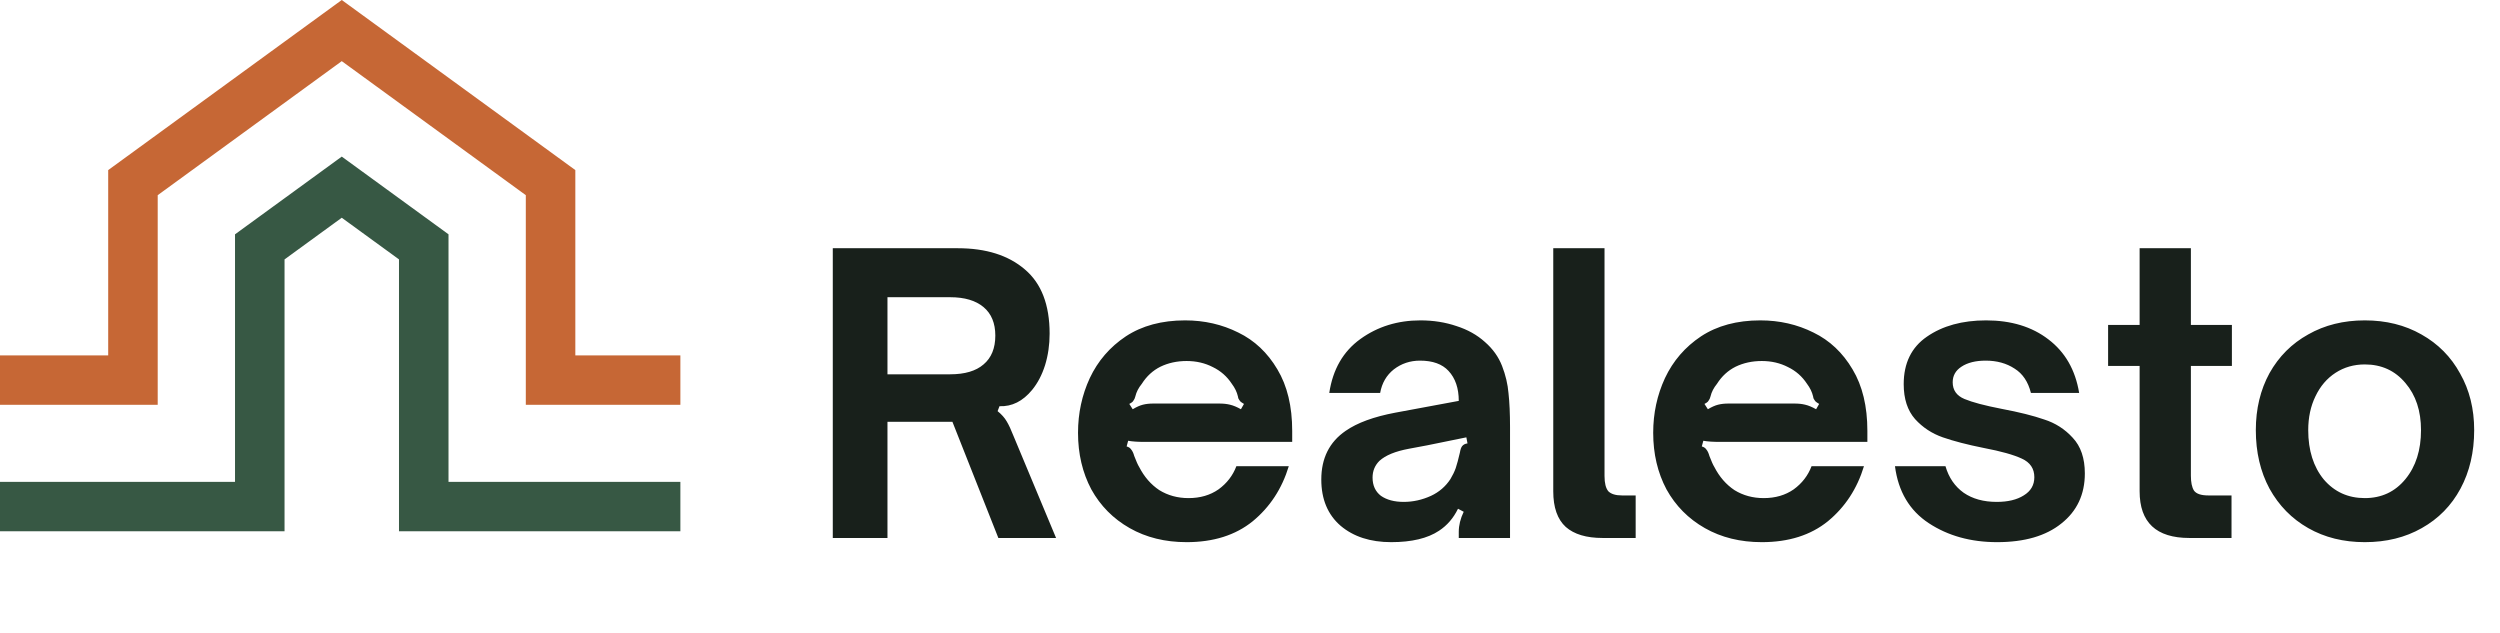
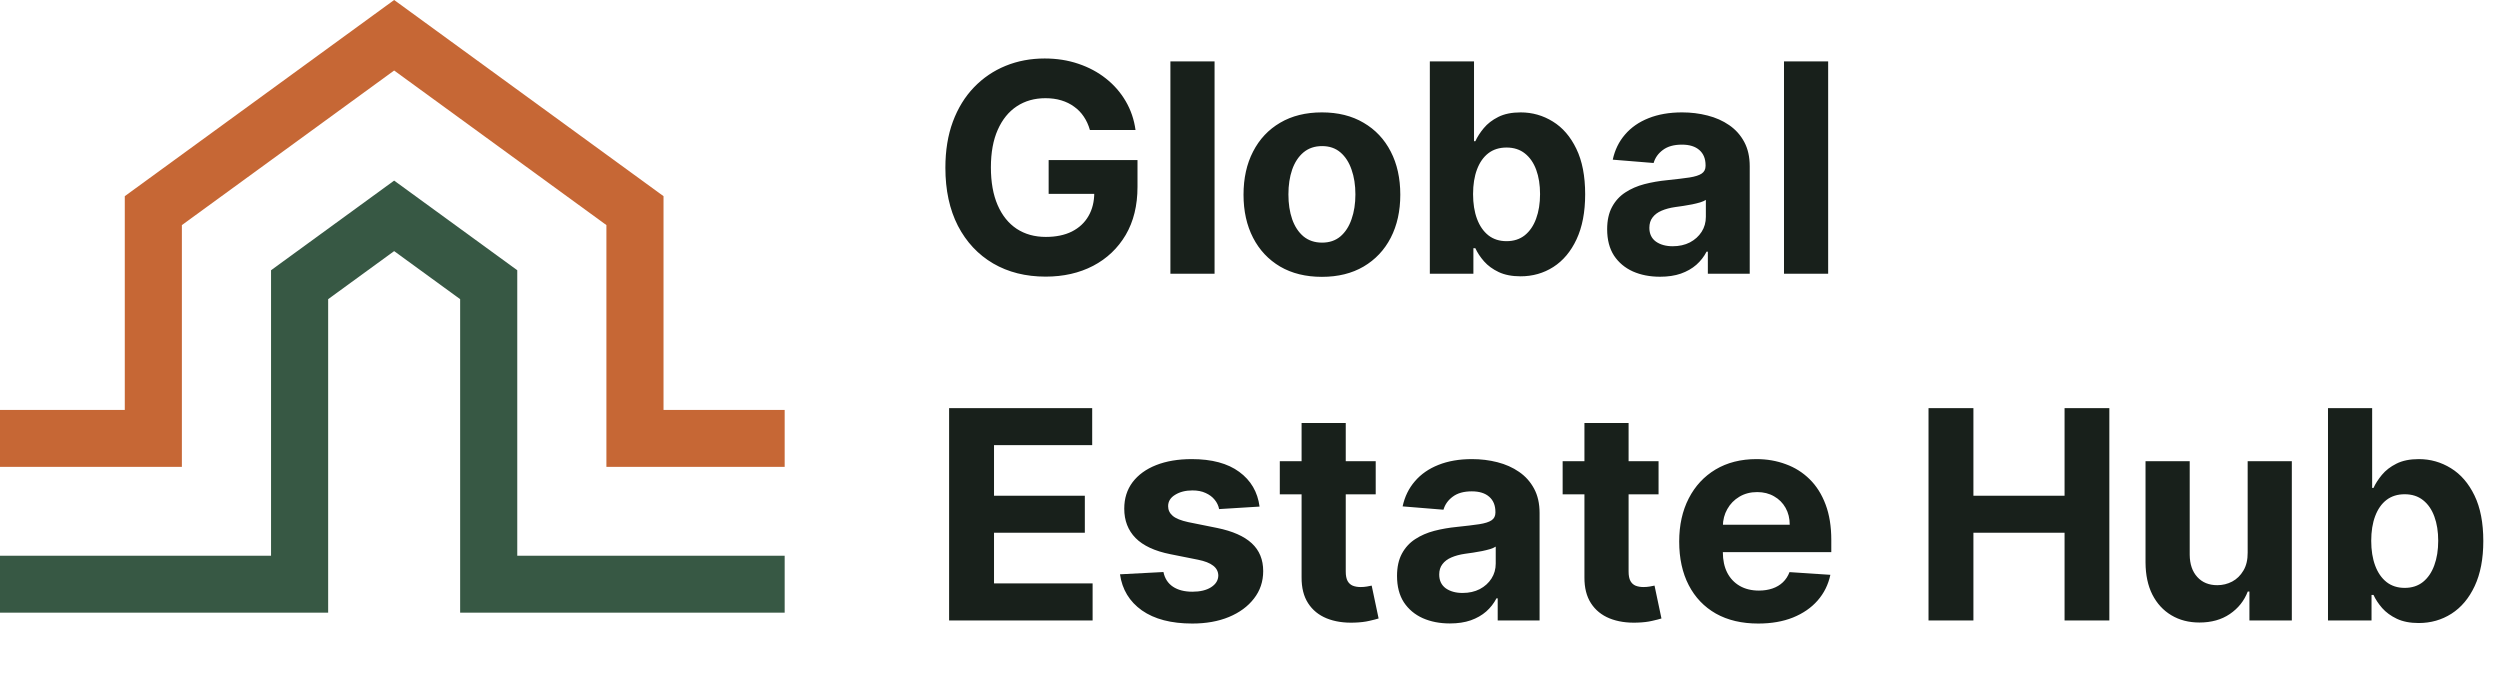
- <svg xmlns="http://www.w3.org/2000/svg" width="158" height="40" viewBox="0 0 158 40" fill="none">
-   <path d="M52.632 15.688H60.528C62.32 15.688 63.736 16.136 64.776 17.032C65.816 17.912 66.336 19.264 66.336 21.088C66.336 21.792 66.24 22.456 66.048 23.08C65.856 23.688 65.584 24.208 65.232 24.64C64.64 25.36 63.952 25.704 63.168 25.672L63.048 25.984C63.304 26.192 63.496 26.408 63.624 26.632C63.752 26.84 63.904 27.168 64.08 27.616L66.744 34H63.096L60.192 26.656H56.088V34H52.632V15.688ZM60.048 23.656C60.976 23.656 61.68 23.448 62.16 23.032C62.656 22.616 62.904 22.008 62.904 21.208C62.904 20.424 62.656 19.824 62.16 19.408C61.664 18.992 60.96 18.784 60.048 18.784H56.088V23.656H60.048ZM74.995 34.264C73.635 34.264 72.435 33.968 71.395 33.376C70.355 32.784 69.547 31.968 68.971 30.928C68.411 29.872 68.131 28.68 68.131 27.352C68.131 26.12 68.379 24.968 68.875 23.896C69.387 22.808 70.147 21.928 71.155 21.256C72.179 20.584 73.427 20.248 74.899 20.248C76.115 20.248 77.235 20.504 78.259 21.016C79.283 21.512 80.107 22.288 80.731 23.344C81.355 24.384 81.667 25.68 81.667 27.232V27.928H73.123C73.027 27.928 72.763 27.928 72.331 27.928C71.899 27.928 71.555 27.904 71.299 27.856L71.203 28.216C71.331 28.248 71.427 28.312 71.491 28.408C71.571 28.504 71.635 28.64 71.683 28.816C71.811 29.152 71.915 29.384 71.995 29.512C72.315 30.136 72.739 30.624 73.267 30.976C73.811 31.312 74.427 31.48 75.115 31.48C75.851 31.48 76.483 31.296 77.011 30.928C77.539 30.544 77.915 30.056 78.139 29.464H81.451C81.019 30.888 80.259 32.048 79.171 32.944C78.083 33.824 76.691 34.264 74.995 34.264ZM71.587 25.864C71.827 25.72 72.043 25.624 72.235 25.576C72.427 25.528 72.643 25.504 72.883 25.504H77.059C77.315 25.504 77.539 25.528 77.731 25.576C77.939 25.624 78.171 25.72 78.427 25.864L78.619 25.528C78.507 25.464 78.427 25.408 78.379 25.36C78.331 25.296 78.291 25.232 78.259 25.168C78.243 25.104 78.235 25.064 78.235 25.048C78.171 24.776 78.043 24.512 77.851 24.256C77.547 23.792 77.147 23.44 76.651 23.2C76.155 22.944 75.603 22.816 74.995 22.816C74.387 22.816 73.835 22.936 73.339 23.176C72.859 23.416 72.467 23.776 72.163 24.256C71.955 24.512 71.819 24.776 71.755 25.048C71.755 25.064 71.739 25.112 71.707 25.192C71.675 25.256 71.635 25.32 71.587 25.384C71.539 25.432 71.467 25.48 71.371 25.528L71.587 25.864ZM87.922 34.264C86.61 34.264 85.546 33.92 84.73 33.232C83.914 32.528 83.506 31.552 83.506 30.304C83.506 28.96 84.018 27.936 85.042 27.232C85.778 26.72 86.826 26.336 88.186 26.08L92.194 25.336C92.194 24.536 91.978 23.904 91.546 23.44C91.146 23.008 90.546 22.792 89.746 22.792C89.122 22.792 88.57 22.976 88.09 23.344C87.626 23.712 87.338 24.208 87.226 24.832H84.01C84.234 23.344 84.89 22.208 85.978 21.424C87.066 20.64 88.33 20.248 89.77 20.248C90.586 20.248 91.346 20.368 92.05 20.608C92.754 20.832 93.354 21.168 93.85 21.616C94.346 22.048 94.706 22.552 94.93 23.128C95.154 23.704 95.29 24.28 95.338 24.856C95.402 25.432 95.434 26.144 95.434 26.992V34H92.194V33.616C92.194 33.2 92.298 32.776 92.506 32.344L92.146 32.152C91.858 32.744 91.458 33.208 90.946 33.544C90.226 34.024 89.218 34.264 87.922 34.264ZM88.714 31.72C89.306 31.72 89.882 31.592 90.442 31.336C90.954 31.096 91.362 30.744 91.666 30.28C91.81 30.04 91.922 29.808 92.002 29.584C92.082 29.344 92.17 29.016 92.266 28.6C92.298 28.408 92.346 28.272 92.41 28.192C92.49 28.096 92.602 28.04 92.746 28.024L92.674 27.64C91.394 27.896 90.57 28.064 90.202 28.144L89.05 28.36C88.186 28.52 87.562 28.776 87.178 29.128C86.89 29.416 86.746 29.768 86.746 30.184C86.746 30.68 86.922 31.064 87.274 31.336C87.642 31.592 88.122 31.72 88.714 31.72ZM101.286 34C100.262 34 99.486 33.768 98.958 33.304C98.43 32.824 98.166 32.072 98.166 31.048V15.688H101.406V30.088C101.406 30.536 101.486 30.856 101.646 31.048C101.822 31.224 102.11 31.312 102.51 31.312H103.374V34H101.286ZM111.346 34.264C109.986 34.264 108.786 33.968 107.746 33.376C106.706 32.784 105.898 31.968 105.322 30.928C104.762 29.872 104.482 28.68 104.482 27.352C104.482 26.12 104.73 24.968 105.226 23.896C105.738 22.808 106.498 21.928 107.506 21.256C108.53 20.584 109.778 20.248 111.25 20.248C112.466 20.248 113.586 20.504 114.61 21.016C115.634 21.512 116.458 22.288 117.082 23.344C117.706 24.384 118.018 25.68 118.018 27.232V27.928H109.474C109.378 27.928 109.114 27.928 108.682 27.928C108.25 27.928 107.906 27.904 107.65 27.856L107.554 28.216C107.682 28.248 107.778 28.312 107.842 28.408C107.922 28.504 107.986 28.64 108.034 28.816C108.162 29.152 108.266 29.384 108.346 29.512C108.666 30.136 109.09 30.624 109.618 30.976C110.162 31.312 110.778 31.48 111.466 31.48C112.202 31.48 112.834 31.296 113.362 30.928C113.89 30.544 114.266 30.056 114.49 29.464H117.802C117.37 30.888 116.61 32.048 115.522 32.944C114.434 33.824 113.042 34.264 111.346 34.264ZM107.938 25.864C108.178 25.72 108.394 25.624 108.586 25.576C108.778 25.528 108.994 25.504 109.234 25.504H113.41C113.666 25.504 113.89 25.528 114.082 25.576C114.29 25.624 114.522 25.72 114.778 25.864L114.97 25.528C114.858 25.464 114.778 25.408 114.73 25.36C114.682 25.296 114.642 25.232 114.61 25.168C114.594 25.104 114.586 25.064 114.586 25.048C114.522 24.776 114.394 24.512 114.202 24.256C113.898 23.792 113.498 23.44 113.002 23.2C112.506 22.944 111.954 22.816 111.346 22.816C110.738 22.816 110.186 22.936 109.69 23.176C109.21 23.416 108.818 23.776 108.514 24.256C108.306 24.512 108.17 24.776 108.106 25.048C108.106 25.064 108.09 25.112 108.058 25.192C108.026 25.256 107.986 25.32 107.938 25.384C107.89 25.432 107.818 25.48 107.722 25.528L107.938 25.864ZM126.218 34.264C124.554 34.264 123.114 33.864 121.898 33.064C120.682 32.264 119.97 31.064 119.762 29.464H122.954C123.162 30.184 123.546 30.744 124.106 31.144C124.666 31.528 125.362 31.72 126.194 31.72C126.898 31.72 127.466 31.584 127.898 31.312C128.346 31.04 128.57 30.656 128.57 30.16C128.57 29.616 128.306 29.224 127.778 28.984C127.266 28.744 126.466 28.52 125.378 28.312C124.338 28.104 123.474 27.88 122.786 27.64C122.098 27.4 121.514 27.016 121.034 26.488C120.554 25.944 120.314 25.208 120.314 24.28C120.314 22.952 120.802 21.952 121.778 21.28C122.77 20.592 124.018 20.248 125.522 20.248C127.106 20.248 128.418 20.648 129.458 21.448C130.514 22.248 131.162 23.376 131.402 24.832H128.354C128.178 24.128 127.834 23.616 127.322 23.296C126.81 22.96 126.202 22.792 125.498 22.792C124.858 22.792 124.346 22.92 123.962 23.176C123.594 23.416 123.41 23.744 123.41 24.16C123.41 24.656 123.658 25.008 124.154 25.216C124.65 25.424 125.434 25.632 126.506 25.84C127.61 26.048 128.506 26.272 129.194 26.512C129.898 26.736 130.498 27.12 130.994 27.664C131.506 28.208 131.762 28.96 131.762 29.92C131.762 31.248 131.266 32.304 130.274 33.088C129.298 33.872 127.946 34.264 126.218 34.264ZM138.368 34C136.272 34 135.224 33.016 135.224 31.048V23.128H133.232V20.536H135.224V15.688H138.464V20.536H141.056V23.128H138.464V30.064C138.464 30.48 138.528 30.792 138.656 31C138.8 31.208 139.104 31.312 139.568 31.312H141.032V34H138.368ZM149.456 34.264C148.112 34.264 146.92 33.968 145.88 33.376C144.84 32.784 144.024 31.952 143.432 30.88C142.856 29.808 142.568 28.576 142.568 27.184C142.568 25.84 142.856 24.64 143.432 23.584C144.024 22.528 144.84 21.712 145.88 21.136C146.92 20.544 148.112 20.248 149.456 20.248C150.8 20.248 151.992 20.544 153.032 21.136C154.088 21.728 154.904 22.552 155.48 23.608C156.072 24.648 156.368 25.84 156.368 27.184C156.368 28.576 156.08 29.808 155.504 30.88C154.928 31.952 154.112 32.784 153.056 33.376C152.016 33.968 150.816 34.264 149.456 34.264ZM149.456 31.48C150.512 31.48 151.368 31.08 152.024 30.28C152.68 29.48 153.008 28.448 153.008 27.184C153.008 25.968 152.68 24.976 152.024 24.208C151.368 23.424 150.512 23.032 149.456 23.032C148.768 23.032 148.152 23.208 147.608 23.56C147.064 23.912 146.64 24.408 146.336 25.048C146.032 25.672 145.88 26.384 145.88 27.184C145.88 28.464 146.208 29.504 146.864 30.304C147.536 31.088 148.4 31.48 149.456 31.48Z" fill="#18201B" />
+ <svg xmlns="http://www.w3.org/2000/svg" width="137" height="38" viewBox="0 0 137 38" fill="none">
+   <path d="M59.727 7.125C59.648 6.848 59.536 6.604 59.392 6.392C59.248 6.176 59.072 5.994 58.864 5.847C58.659 5.695 58.424 5.58 58.159 5.5C57.898 5.42 57.608 5.381 57.29 5.381C56.695 5.381 56.172 5.528 55.722 5.824C55.275 6.119 54.926 6.549 54.676 7.114C54.426 7.674 54.301 8.36 54.301 9.17C54.301 9.981 54.424 10.671 54.67 11.239C54.917 11.807 55.265 12.241 55.716 12.54C56.167 12.835 56.699 12.983 57.312 12.983C57.869 12.983 58.345 12.884 58.739 12.688C59.136 12.487 59.439 12.204 59.648 11.841C59.86 11.477 59.966 11.047 59.966 10.551L60.466 10.625H57.466V8.773H62.335V10.239C62.335 11.261 62.119 12.14 61.688 12.875C61.256 13.606 60.661 14.171 59.903 14.568C59.146 14.962 58.278 15.159 57.301 15.159C56.21 15.159 55.252 14.919 54.426 14.438C53.6 13.953 52.956 13.265 52.494 12.375C52.036 11.481 51.807 10.421 51.807 9.193C51.807 8.25 51.943 7.409 52.216 6.67C52.492 5.928 52.879 5.299 53.375 4.784C53.871 4.269 54.449 3.877 55.108 3.608C55.767 3.339 56.481 3.205 57.25 3.205C57.909 3.205 58.523 3.301 59.091 3.494C59.659 3.684 60.163 3.953 60.602 4.301C61.045 4.65 61.407 5.064 61.688 5.545C61.968 6.023 62.148 6.549 62.227 7.125H59.727ZM66.558 3.364V15H64.138V3.364H66.558ZM72.44 15.171C71.558 15.171 70.794 14.983 70.151 14.608C69.51 14.229 69.016 13.703 68.668 13.028C68.319 12.35 68.145 11.564 68.145 10.671C68.145 9.769 68.319 8.981 68.668 8.307C69.016 7.629 69.51 7.102 70.151 6.727C70.794 6.348 71.558 6.159 72.44 6.159C73.323 6.159 74.084 6.348 74.724 6.727C75.368 7.102 75.865 7.629 76.213 8.307C76.562 8.981 76.736 9.769 76.736 10.671C76.736 11.564 76.562 12.35 76.213 13.028C75.865 13.703 75.368 14.229 74.724 14.608C74.084 14.983 73.323 15.171 72.44 15.171ZM72.452 13.296C72.853 13.296 73.188 13.182 73.457 12.954C73.726 12.723 73.929 12.409 74.065 12.011C74.206 11.614 74.276 11.161 74.276 10.653C74.276 10.146 74.206 9.693 74.065 9.295C73.929 8.898 73.726 8.583 73.457 8.352C73.188 8.121 72.853 8.006 72.452 8.006C72.046 8.006 71.706 8.121 71.429 8.352C71.156 8.583 70.95 8.898 70.81 9.295C70.673 9.693 70.605 10.146 70.605 10.653C70.605 11.161 70.673 11.614 70.81 12.011C70.95 12.409 71.156 12.723 71.429 12.954C71.706 13.182 72.046 13.296 72.452 13.296ZM78.355 15V3.364H80.776V7.739H80.849C80.956 7.504 81.109 7.265 81.31 7.023C81.514 6.777 81.779 6.572 82.105 6.409C82.435 6.242 82.844 6.159 83.332 6.159C83.969 6.159 84.556 6.326 85.094 6.659C85.632 6.989 86.062 7.487 86.383 8.153C86.706 8.816 86.867 9.648 86.867 10.648C86.867 11.621 86.709 12.443 86.395 13.114C86.084 13.78 85.66 14.286 85.122 14.631C84.588 14.972 83.99 15.142 83.327 15.142C82.857 15.142 82.457 15.064 82.128 14.909C81.802 14.754 81.535 14.559 81.327 14.324C81.118 14.085 80.959 13.845 80.849 13.602H80.742V15H78.355ZM80.724 10.636C80.724 11.155 80.796 11.608 80.94 11.994C81.084 12.381 81.293 12.682 81.565 12.898C81.838 13.11 82.169 13.216 82.56 13.216C82.954 13.216 83.287 13.108 83.56 12.892C83.832 12.672 84.039 12.369 84.179 11.983C84.323 11.593 84.395 11.144 84.395 10.636C84.395 10.133 84.325 9.689 84.185 9.307C84.044 8.924 83.838 8.625 83.565 8.409C83.293 8.193 82.957 8.085 82.56 8.085C82.166 8.085 81.832 8.189 81.56 8.398C81.291 8.606 81.084 8.902 80.94 9.284C80.796 9.667 80.724 10.117 80.724 10.636ZM90.97 15.165C90.413 15.165 89.917 15.068 89.481 14.875C89.046 14.678 88.701 14.388 88.447 14.006C88.197 13.619 88.072 13.138 88.072 12.562C88.072 12.078 88.162 11.671 88.34 11.341C88.517 11.011 88.76 10.746 89.067 10.546C89.374 10.345 89.722 10.193 90.112 10.091C90.506 9.989 90.919 9.917 91.351 9.875C91.858 9.822 92.267 9.773 92.578 9.727C92.889 9.678 93.114 9.606 93.254 9.511C93.394 9.417 93.465 9.277 93.465 9.091V9.057C93.465 8.697 93.351 8.419 93.124 8.222C92.9 8.025 92.582 7.926 92.169 7.926C91.733 7.926 91.387 8.023 91.129 8.216C90.872 8.405 90.701 8.644 90.618 8.932L88.379 8.75C88.493 8.22 88.716 7.761 89.05 7.375C89.383 6.985 89.813 6.686 90.34 6.477C90.87 6.265 91.483 6.159 92.18 6.159C92.665 6.159 93.129 6.216 93.572 6.33C94.019 6.443 94.415 6.619 94.76 6.858C95.108 7.097 95.383 7.403 95.584 7.778C95.785 8.15 95.885 8.595 95.885 9.114V15H93.59V13.79H93.521C93.381 14.062 93.194 14.303 92.959 14.511C92.724 14.716 92.442 14.877 92.112 14.994C91.783 15.108 91.402 15.165 90.97 15.165ZM91.663 13.494C92.019 13.494 92.334 13.424 92.606 13.284C92.879 13.14 93.093 12.947 93.249 12.704C93.404 12.462 93.481 12.188 93.481 11.881V10.954C93.406 11.004 93.302 11.049 93.169 11.091C93.04 11.129 92.894 11.165 92.731 11.199C92.569 11.229 92.406 11.258 92.243 11.284C92.08 11.307 91.932 11.328 91.8 11.347C91.516 11.388 91.267 11.454 91.055 11.546C90.843 11.636 90.678 11.759 90.561 11.915C90.444 12.066 90.385 12.256 90.385 12.483C90.385 12.812 90.504 13.064 90.743 13.239C90.985 13.409 91.292 13.494 91.663 13.494ZM100.183 3.364V15H97.763V3.364H100.183ZM52.011 34V22.364H59.852V24.392H54.472V27.165H59.449V29.193H54.472V31.972H59.875V34H52.011ZM69.024 27.761L66.808 27.898C66.77 27.708 66.689 27.538 66.564 27.386C66.439 27.231 66.274 27.108 66.07 27.017C65.869 26.922 65.628 26.875 65.348 26.875C64.973 26.875 64.657 26.954 64.399 27.114C64.142 27.269 64.013 27.477 64.013 27.739C64.013 27.947 64.096 28.123 64.263 28.267C64.43 28.411 64.715 28.526 65.121 28.614L66.7 28.932C67.549 29.106 68.181 29.386 68.598 29.773C69.015 30.159 69.223 30.667 69.223 31.296C69.223 31.867 69.055 32.369 68.717 32.801C68.384 33.233 67.926 33.57 67.342 33.812C66.763 34.051 66.094 34.17 65.337 34.17C64.181 34.17 63.261 33.93 62.575 33.449C61.894 32.964 61.494 32.305 61.376 31.472L63.757 31.347C63.829 31.699 64.003 31.968 64.28 32.153C64.556 32.335 64.91 32.426 65.342 32.426C65.767 32.426 66.108 32.345 66.365 32.182C66.626 32.015 66.759 31.801 66.763 31.54C66.759 31.32 66.666 31.14 66.484 31C66.303 30.856 66.022 30.746 65.644 30.671L64.132 30.369C63.28 30.199 62.645 29.903 62.229 29.483C61.816 29.062 61.609 28.526 61.609 27.875C61.609 27.314 61.761 26.831 62.064 26.426C62.371 26.021 62.801 25.708 63.354 25.489C63.91 25.269 64.562 25.159 65.308 25.159C66.41 25.159 67.278 25.392 67.91 25.858C68.547 26.324 68.918 26.958 69.024 27.761ZM75.389 25.273V27.091H70.133V25.273H75.389ZM71.327 23.182H73.747V31.318C73.747 31.542 73.781 31.716 73.849 31.841C73.918 31.962 74.012 32.047 74.133 32.097C74.258 32.146 74.403 32.17 74.565 32.17C74.679 32.17 74.793 32.161 74.906 32.142C75.02 32.119 75.107 32.102 75.168 32.091L75.548 33.892C75.427 33.93 75.257 33.974 75.037 34.023C74.817 34.076 74.55 34.108 74.236 34.119C73.653 34.142 73.141 34.064 72.702 33.886C72.266 33.708 71.927 33.432 71.685 33.057C71.442 32.682 71.323 32.208 71.327 31.636V23.182ZM79.454 34.165C78.898 34.165 78.401 34.068 77.966 33.875C77.53 33.678 77.186 33.388 76.932 33.006C76.682 32.619 76.557 32.138 76.557 31.562C76.557 31.078 76.646 30.671 76.824 30.341C77.002 30.011 77.244 29.746 77.551 29.546C77.858 29.345 78.206 29.193 78.597 29.091C78.99 28.989 79.403 28.917 79.835 28.875C80.343 28.822 80.752 28.773 81.062 28.727C81.373 28.678 81.599 28.606 81.739 28.511C81.879 28.417 81.949 28.276 81.949 28.091V28.057C81.949 27.697 81.835 27.419 81.608 27.222C81.385 27.025 81.066 26.926 80.653 26.926C80.218 26.926 79.871 27.023 79.614 27.216C79.356 27.405 79.186 27.644 79.102 27.932L76.864 27.75C76.977 27.22 77.201 26.761 77.534 26.375C77.867 25.985 78.297 25.686 78.824 25.477C79.354 25.265 79.968 25.159 80.665 25.159C81.15 25.159 81.614 25.216 82.057 25.329C82.504 25.443 82.9 25.619 83.244 25.858C83.593 26.097 83.867 26.403 84.068 26.778C84.269 27.15 84.369 27.595 84.369 28.114V34H82.074V32.79H82.006C81.865 33.062 81.678 33.303 81.443 33.511C81.208 33.716 80.926 33.877 80.597 33.994C80.267 34.108 79.886 34.165 79.454 34.165ZM80.148 32.494C80.504 32.494 80.818 32.424 81.091 32.284C81.364 32.14 81.578 31.947 81.733 31.704C81.888 31.462 81.966 31.188 81.966 30.881V29.954C81.89 30.004 81.786 30.049 81.653 30.091C81.525 30.129 81.379 30.165 81.216 30.199C81.053 30.229 80.89 30.258 80.727 30.284C80.564 30.307 80.417 30.328 80.284 30.347C80 30.388 79.752 30.454 79.54 30.546C79.328 30.636 79.163 30.759 79.046 30.915C78.928 31.066 78.869 31.256 78.869 31.483C78.869 31.812 78.989 32.064 79.227 32.239C79.47 32.409 79.776 32.494 80.148 32.494ZM90.889 25.273V27.091H85.633V25.273H90.889ZM86.827 23.182H89.247V31.318C89.247 31.542 89.281 31.716 89.349 31.841C89.418 31.962 89.512 32.047 89.633 32.097C89.758 32.146 89.903 32.17 90.065 32.17C90.179 32.17 90.293 32.161 90.406 32.142C90.52 32.119 90.607 32.102 90.668 32.091L91.048 33.892C90.927 33.93 90.757 33.974 90.537 34.023C90.317 34.076 90.05 34.108 89.736 34.119C89.153 34.142 88.641 34.064 88.202 33.886C87.766 33.708 87.427 33.432 87.185 33.057C86.942 32.682 86.823 32.208 86.827 31.636V23.182ZM96.349 34.17C95.452 34.17 94.679 33.989 94.031 33.625C93.387 33.258 92.891 32.739 92.543 32.068C92.194 31.394 92.02 30.597 92.02 29.676C92.02 28.778 92.194 27.991 92.543 27.312C92.891 26.634 93.382 26.106 94.014 25.727C94.651 25.349 95.397 25.159 96.253 25.159C96.829 25.159 97.365 25.252 97.861 25.438C98.361 25.619 98.796 25.894 99.168 26.261C99.543 26.629 99.834 27.091 100.043 27.648C100.251 28.201 100.355 28.849 100.355 29.591V30.256H92.986V28.756H98.077C98.077 28.407 98.001 28.099 97.849 27.829C97.698 27.561 97.488 27.35 97.219 27.199C96.954 27.044 96.645 26.966 96.293 26.966C95.925 26.966 95.599 27.051 95.315 27.222C95.035 27.388 94.815 27.614 94.656 27.898C94.497 28.178 94.416 28.491 94.412 28.835V30.261C94.412 30.693 94.492 31.066 94.651 31.381C94.813 31.695 95.043 31.938 95.338 32.108C95.633 32.278 95.984 32.364 96.389 32.364C96.658 32.364 96.904 32.326 97.128 32.25C97.351 32.174 97.543 32.061 97.702 31.909C97.861 31.758 97.982 31.572 98.065 31.352L100.304 31.5C100.19 32.038 99.957 32.508 99.605 32.909C99.257 33.307 98.806 33.617 98.253 33.841C97.704 34.061 97.069 34.17 96.349 34.17ZM105.683 34V22.364H108.143V27.165H113.138V22.364H115.592V34H113.138V29.193H108.143V34H105.683ZM123.172 30.284V25.273H125.592V34H123.268V32.415H123.178C122.981 32.926 122.653 33.337 122.195 33.648C121.74 33.958 121.185 34.114 120.53 34.114C119.946 34.114 119.433 33.981 118.99 33.716C118.547 33.451 118.2 33.074 117.95 32.585C117.704 32.097 117.579 31.511 117.575 30.829V25.273H119.996V30.398C120 30.913 120.138 31.32 120.411 31.619C120.683 31.919 121.049 32.068 121.507 32.068C121.799 32.068 122.071 32.002 122.325 31.869C122.579 31.733 122.784 31.532 122.939 31.267C123.098 31.002 123.176 30.674 123.172 30.284ZM127.574 34V22.364H129.994V26.739H130.068C130.174 26.504 130.328 26.265 130.528 26.023C130.733 25.776 130.998 25.572 131.324 25.409C131.653 25.242 132.063 25.159 132.551 25.159C133.188 25.159 133.775 25.326 134.312 25.659C134.85 25.989 135.28 26.487 135.602 27.153C135.924 27.816 136.085 28.648 136.085 29.648C136.085 30.621 135.928 31.443 135.614 32.114C135.303 32.78 134.879 33.286 134.341 33.631C133.807 33.972 133.208 34.142 132.545 34.142C132.076 34.142 131.676 34.064 131.347 33.909C131.021 33.754 130.754 33.559 130.545 33.324C130.337 33.085 130.178 32.845 130.068 32.602H129.96V34H127.574ZM129.943 29.636C129.943 30.155 130.015 30.608 130.159 30.994C130.303 31.381 130.511 31.682 130.784 31.898C131.057 32.11 131.388 32.216 131.778 32.216C132.172 32.216 132.506 32.108 132.778 31.892C133.051 31.672 133.258 31.369 133.398 30.983C133.542 30.593 133.614 30.144 133.614 29.636C133.614 29.133 133.544 28.689 133.403 28.307C133.263 27.924 133.057 27.625 132.784 27.409C132.511 27.193 132.176 27.085 131.778 27.085C131.384 27.085 131.051 27.189 130.778 27.398C130.509 27.606 130.303 27.901 130.159 28.284C130.015 28.667 129.943 29.117 129.943 29.636Z" fill="#18201B" />
  <path d="M43 25.584H33.231V12.335L21.599 3.864L9.967 12.335V25.584H0V22.463H6.838V10.75L21.599 0L36.361 10.75V22.463H43V25.584Z" fill="#C66735" />
  <path d="M43 33.576H25.216V16.394L21.599 13.761L17.983 16.394V33.576H0V30.455H14.853V14.809L21.599 9.897L28.346 14.809V30.455H43V33.576Z" fill="#375844" />
</svg>
